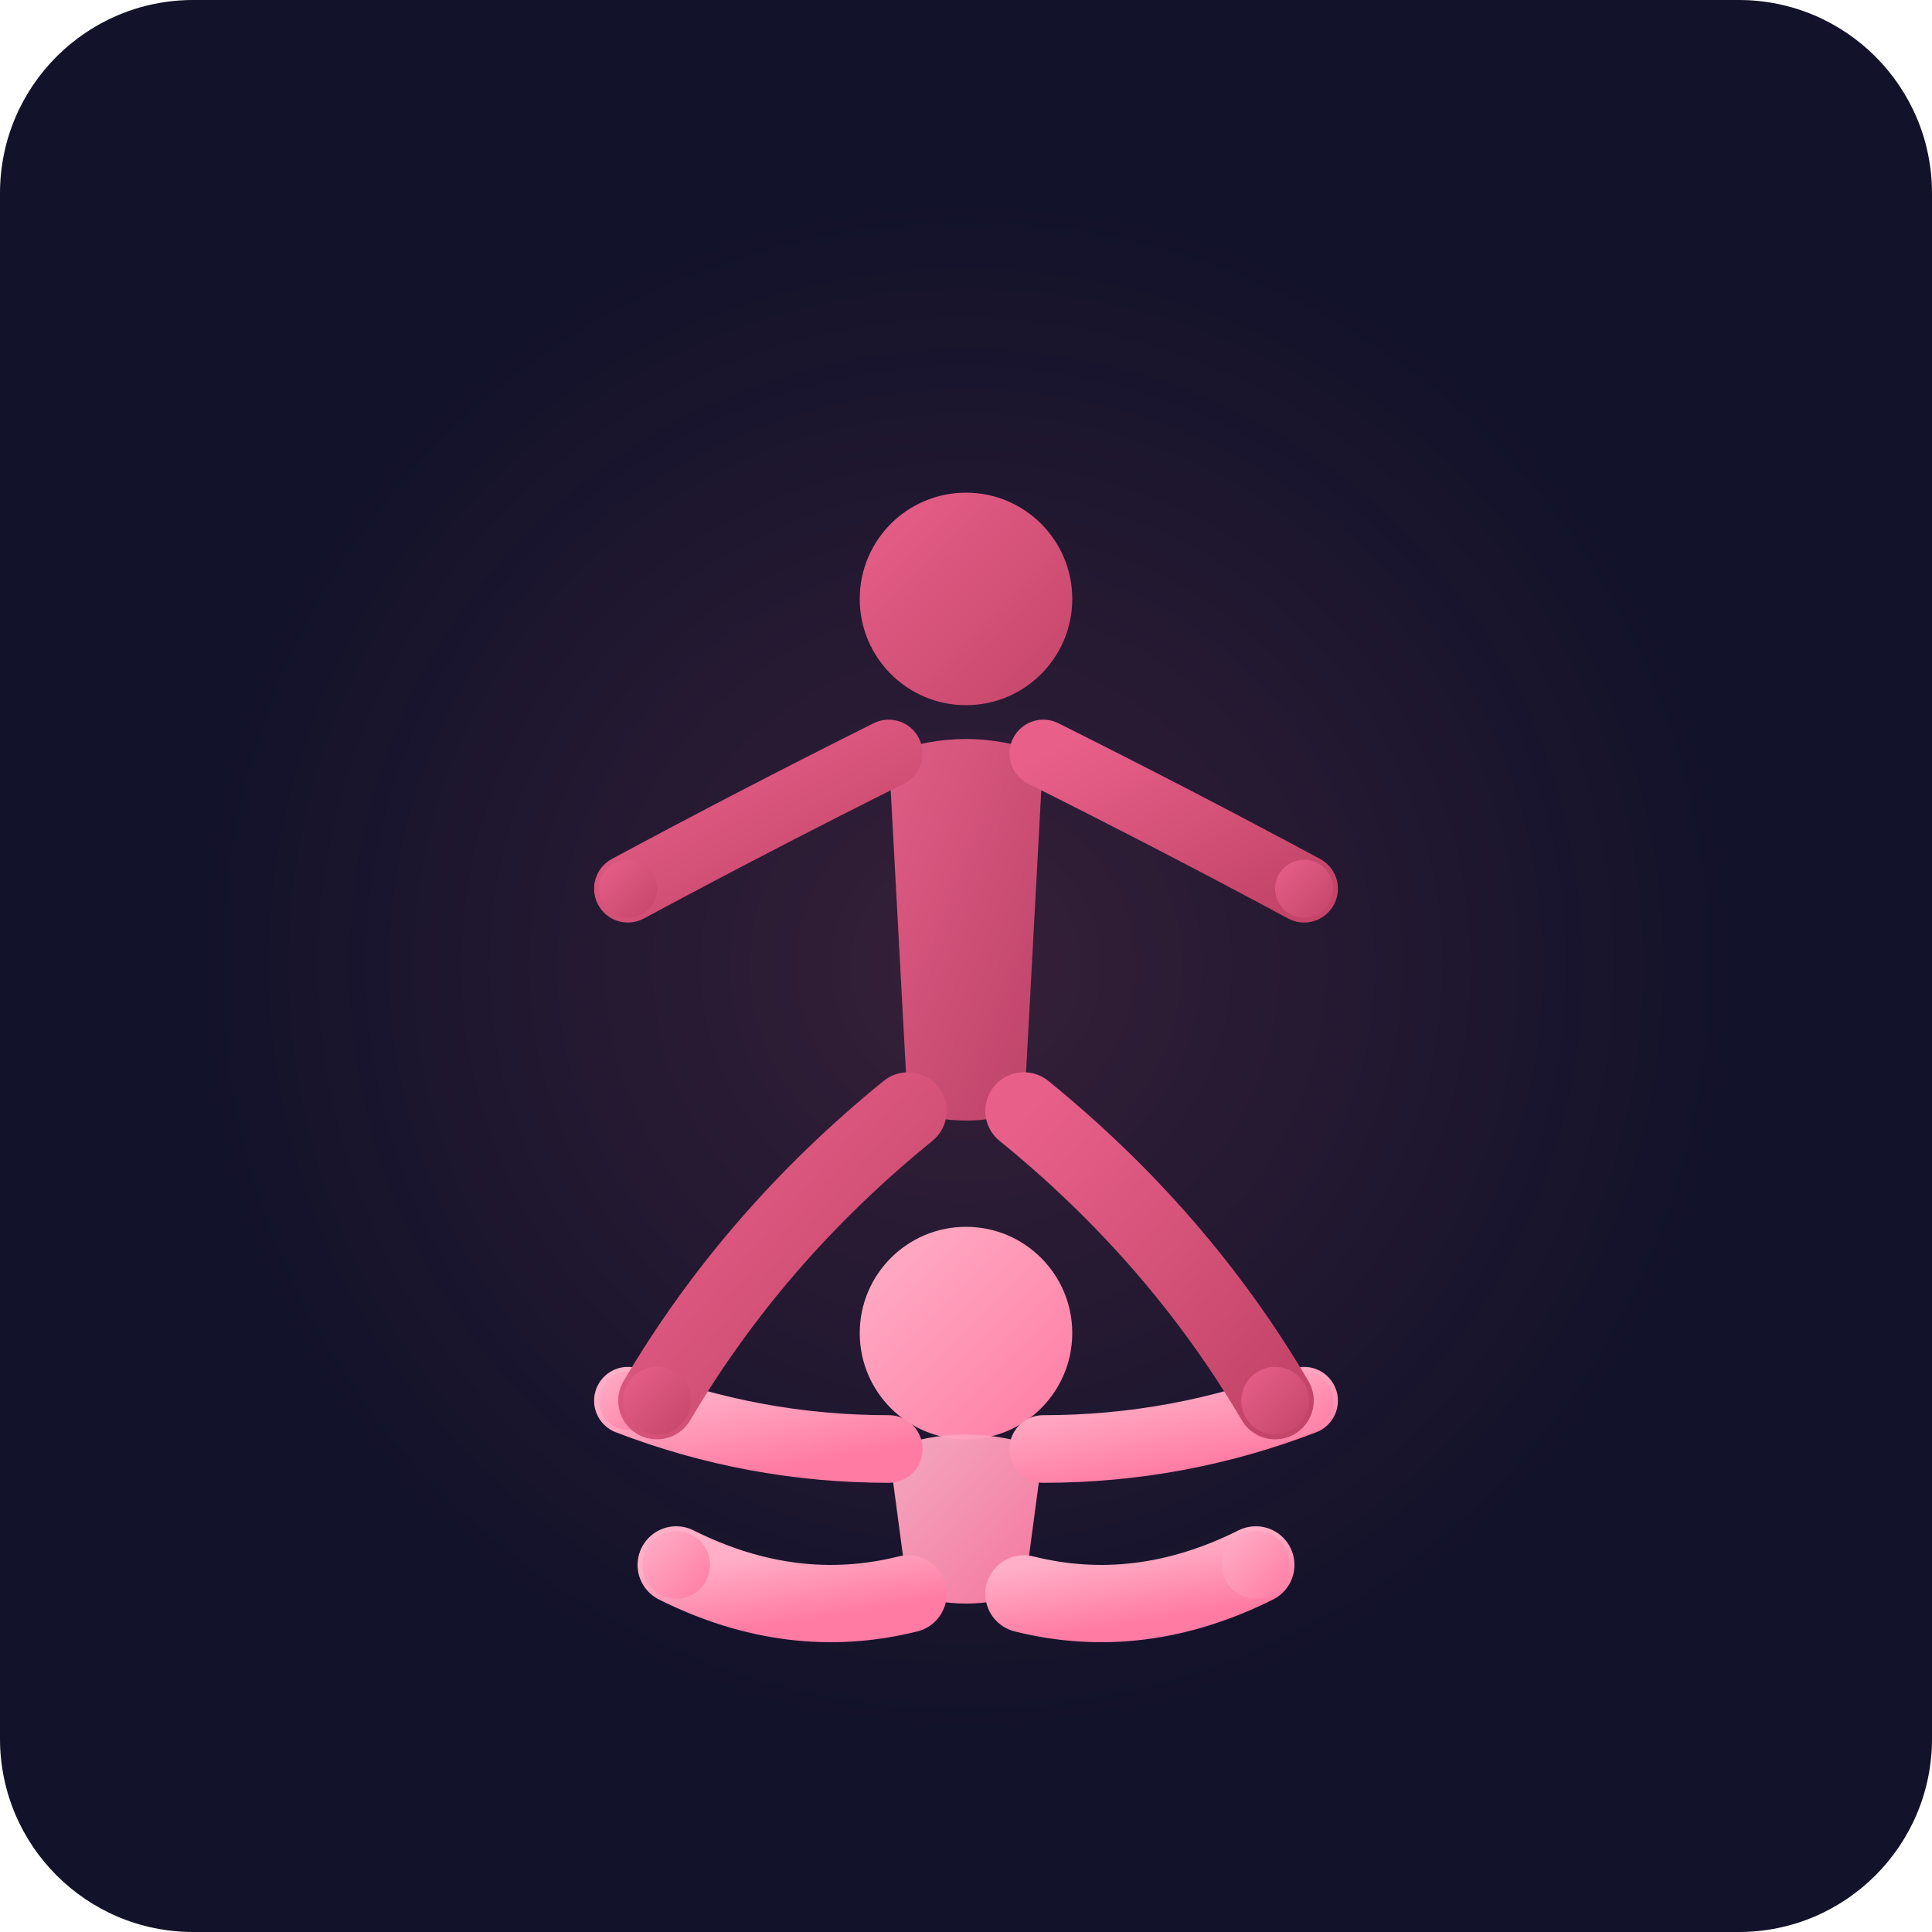
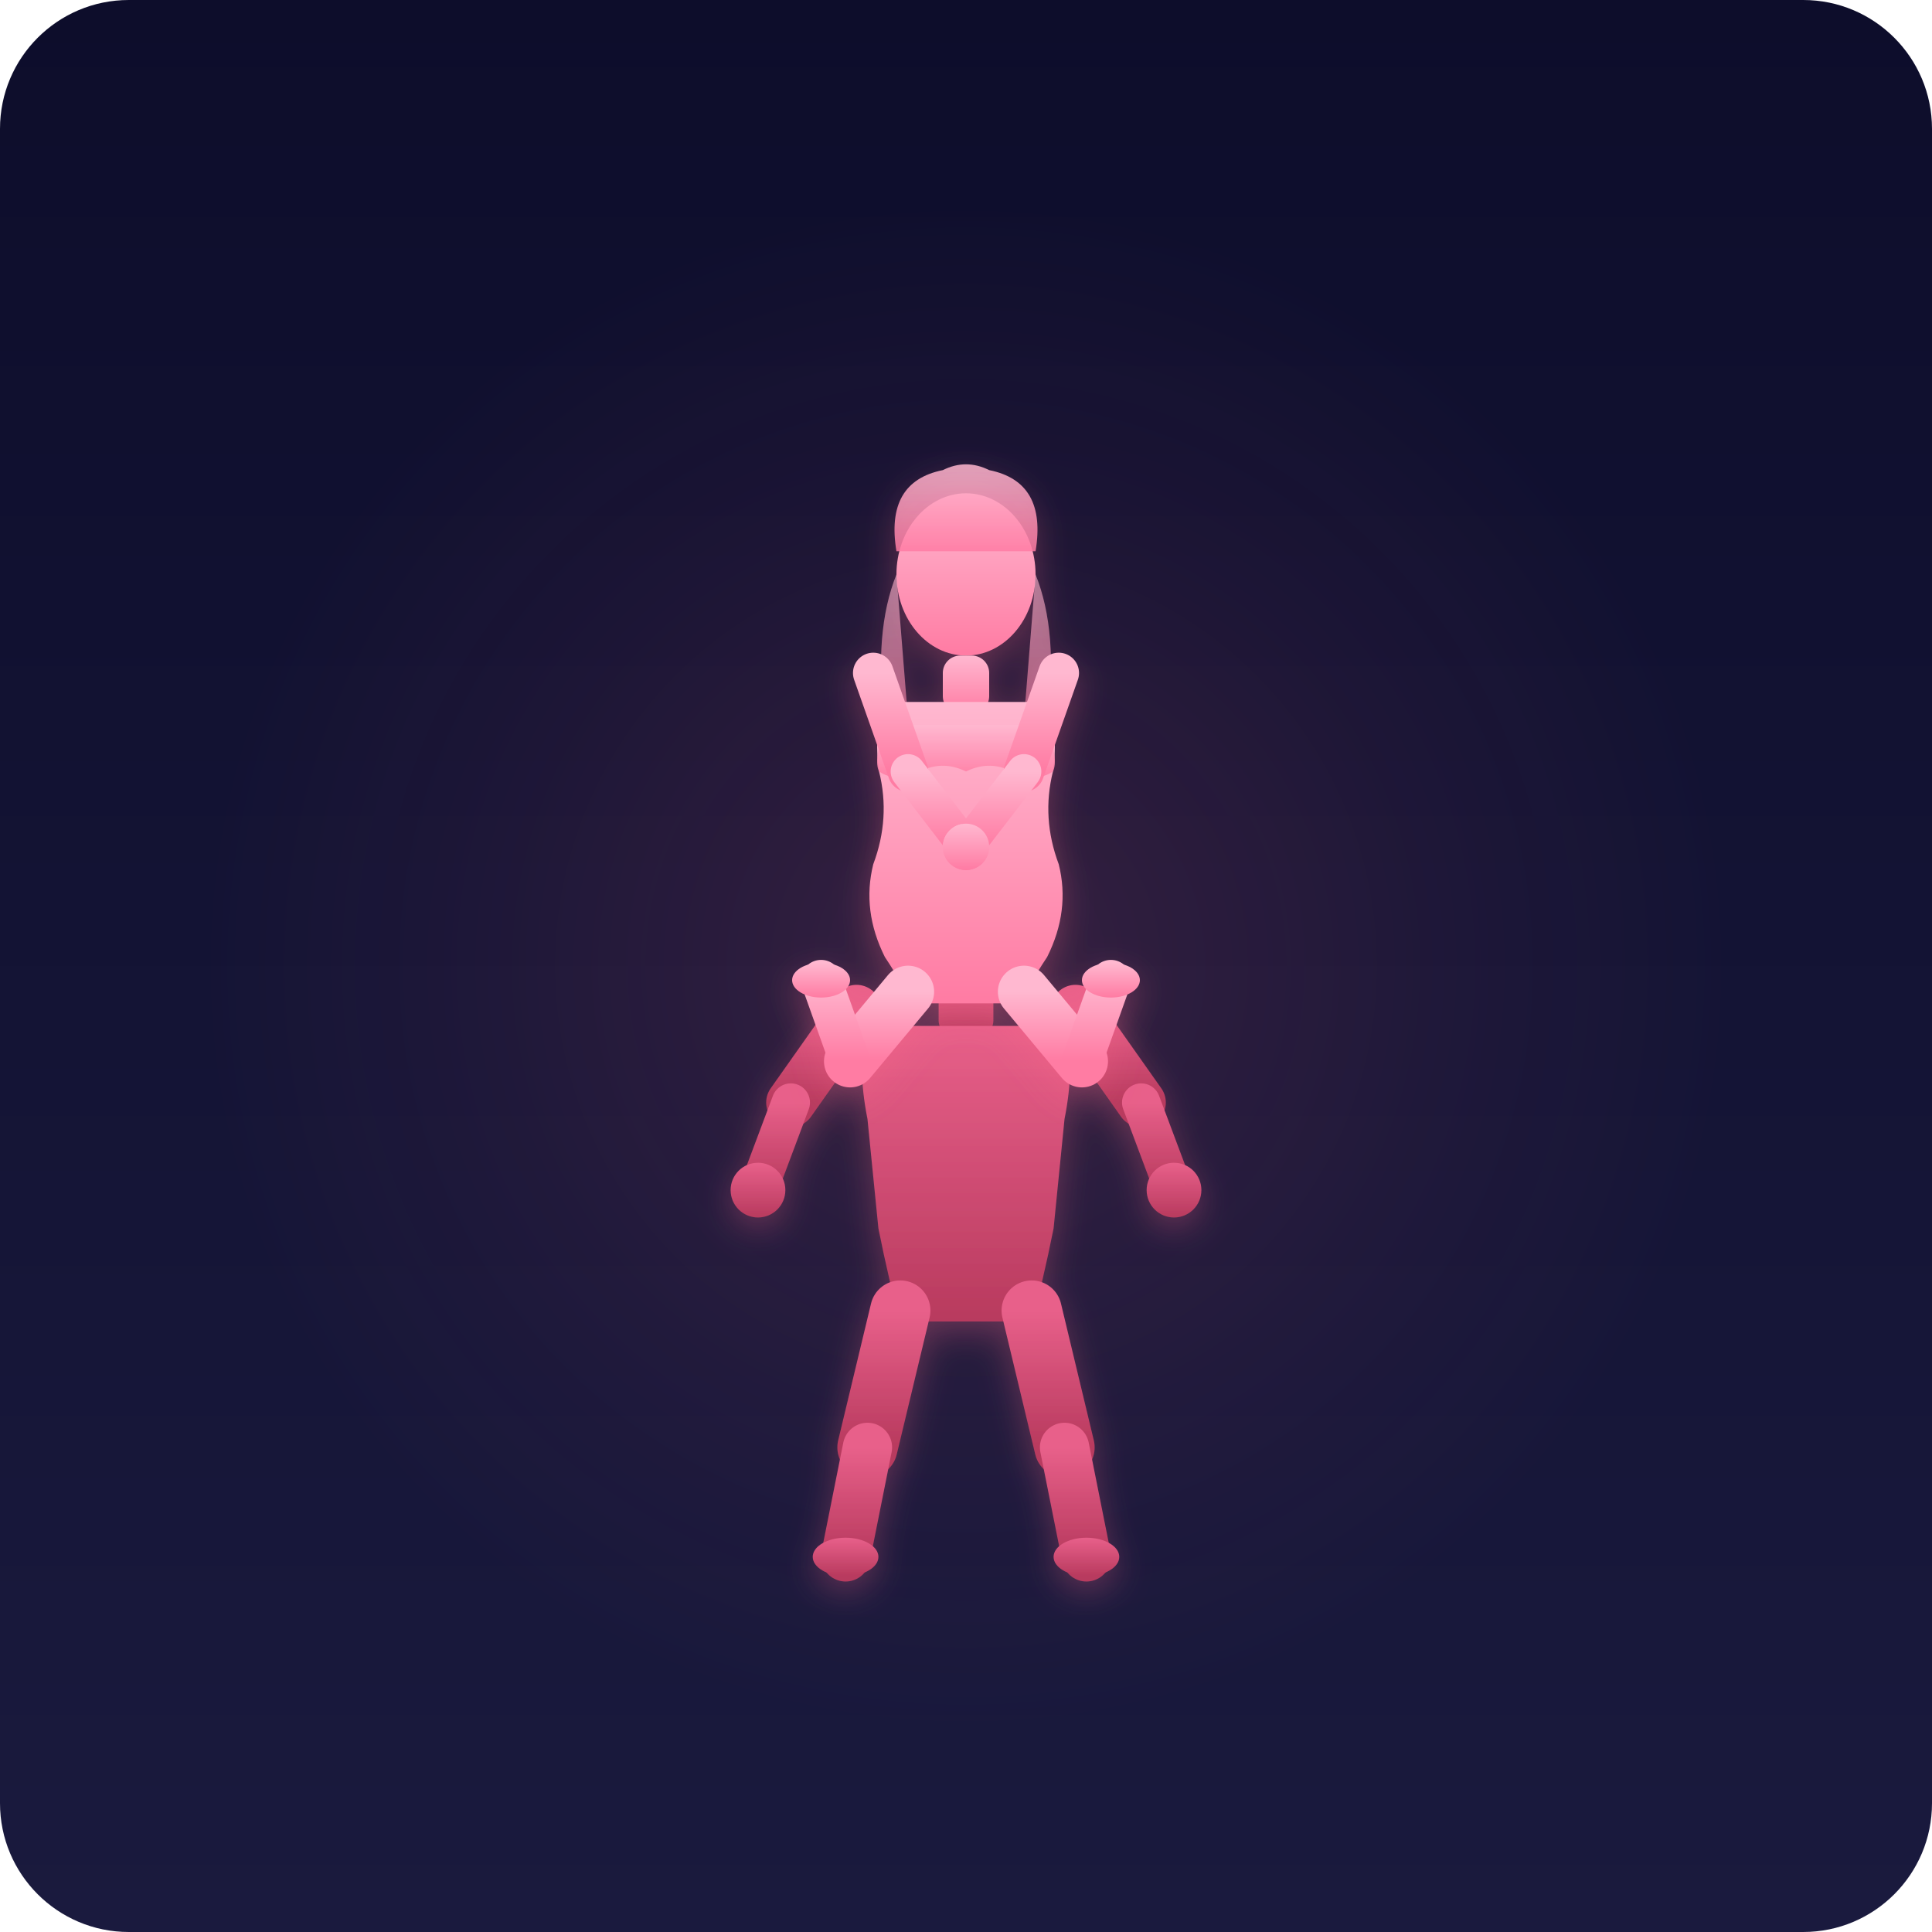
- <svg xmlns="http://www.w3.org/2000/svg" viewBox="0 0 200 200" width="200" height="200">
+ <svg xmlns="http://www.w3.org/2000/svg" viewBox="0 0 300 300" width="300" height="300">
  <defs>
-     <linearGradient id="g1" x1="0%" y1="0%" x2="100%" y2="100%">
-       <stop offset="0%" style="stop-color:#FFB0C8;stop-opacity:1" />
-       <stop offset="100%" style="stop-color:#FF7BA3;stop-opacity:1" />
+     <linearGradient id="bg" x1="0" y1="0" x2="0" y2="1">
+       <stop offset="0%" stop-color="#0d0d2b" />
+       <stop offset="100%" stop-color="#1a1a3e" />
    </linearGradient>
-     <linearGradient id="g2" x1="0%" y1="0%" x2="100%" y2="100%">
-       <stop offset="0%" style="stop-color:#E8608A;stop-opacity:1" />
-       <stop offset="100%" style="stop-color:#C44569;stop-opacity:1" />
+     <linearGradient id="f1" x1="0" y1="0" x2="0" y2="1">
+       <stop offset="0%" stop-color="#FFB8D0" />
+       <stop offset="100%" stop-color="#FF7BA3" />
+     </linearGradient>
+     <linearGradient id="f2" x1="0" y1="0" x2="0" y2="1">
+       <stop offset="0%" stop-color="#E8608A" />
+       <stop offset="100%" stop-color="#B83A5E" />
    </linearGradient>
    <radialGradient id="glow" cx="50%" cy="50%" r="50%">
-       <stop offset="0%" style="stop-color:#FF6B8A;stop-opacity:0.15" />
-       <stop offset="100%" style="stop-color:#FF6B8A;stop-opacity:0" />
+       <stop offset="0%" stop-color="#FF6B8A" stop-opacity="0.15" />
+       <stop offset="60%" stop-color="#FF6B8A" stop-opacity="0.05" />
+       <stop offset="100%" stop-color="#FF6B8A" stop-opacity="0" />
    </radialGradient>
+     <filter id="shadow" x="-20%" y="-20%" width="140%" height="140%">
+       <feDropShadow dx="0" dy="2" stdDeviation="3" flood-color="#FF6B8A" flood-opacity="0.3" />
+     </filter>
  </defs>
-   <rect width="200" height="200" fill="#12122a" rx="20" />
-   <circle cx="100" cy="100" r="80" fill="url(#glow)" />
-   <circle cx="100" cy="138" r="11" fill="url(#g1)" />
-   <line x1="100" y1="147" x2="100.0" y2="147.0" stroke="url(#g1)" stroke-width="6" stroke-linecap="round" />
-   <path d="M92,150 Q100.0,147 108,150               L106,165 Q100.0,167 94,165 Z" fill="url(#g1)" opacity="0.95" />
-   <path d="M92,150 Q78,150 65,145" fill="none" stroke="url(#g1)" stroke-width="7" stroke-linecap="round" />
-   <circle cx="65" cy="145" r="3.0" fill="url(#g1)" />
-   <path d="M108,150 Q122,150 135,145" fill="none" stroke="url(#g1)" stroke-width="7" stroke-linecap="round" />
-   <circle cx="135" cy="145" r="3.0" fill="url(#g1)" />
-   <path d="M94,165 Q82,168 70,162" fill="none" stroke="url(#g1)" stroke-width="8" stroke-linecap="round" />
-   <circle cx="70" cy="162" r="3.5" fill="url(#g1)" />
-   <path d="M106,165 Q118,168 130,162" fill="none" stroke="url(#g1)" stroke-width="8" stroke-linecap="round" />
-   <circle cx="130" cy="162" r="3.5" fill="url(#g1)" />
-   <circle cx="100" cy="62" r="11" fill="url(#g2)" />
-   <line x1="100" y1="71" x2="100.0" y2="75.0" stroke="url(#g2)" stroke-width="6" stroke-linecap="round" />
-   <path d="M92,78 Q100.0,75 108,78               L106,115 Q100.0,117 94,115 Z" fill="url(#g2)" opacity="0.95" />
-   <path d="M92,78 Q78,85 65,92" fill="none" stroke="url(#g2)" stroke-width="7" stroke-linecap="round" />
-   <circle cx="65" cy="92" r="3.0" fill="url(#g2)" />
-   <path d="M108,78 Q122,85 135,92" fill="none" stroke="url(#g2)" stroke-width="7" stroke-linecap="round" />
-   <circle cx="135" cy="92" r="3.0" fill="url(#g2)" />
-   <path d="M94,115 Q78,128 68,145" fill="none" stroke="url(#g2)" stroke-width="8" stroke-linecap="round" />
-   <circle cx="68" cy="145" r="3.5" fill="url(#g2)" />
-   <path d="M106,115 Q122,128 132,145" fill="none" stroke="url(#g2)" stroke-width="8" stroke-linecap="round" />
-   <circle cx="132" cy="145" r="3.5" fill="url(#g2)" />
+   <rect width="300" height="300" fill="url(#bg)" rx="20" />
+   <circle cx="150" cy="150" r="120" fill="url(#glow)" />
+   <g transform="translate(150,195) rotate(0) scale(0.85)" filter="url(#shadow)">
+     <ellipse cx="0" cy="-66" rx="13" ry="14" fill="url(#f2)" />
+     <path d="M-13,-70 Q-15,-82 -4,-85 Q0,-87 4,-85 Q15,-82 13,-70" fill="url(#f2)" opacity="0.85" />
+     <rect x="-5" y="-52" width="10" height="12" rx="3" fill="url(#f2)" />
+     <path d="M-18,-42 Q-20,-35 -18,-25 Q-17,-15 -16,-5 Q-14,5 -12,12 L12,12 Q14,5 16,-5 Q17,-15 18,-25 Q20,-35 18,-42 Z" fill="url(#f2)" />
+     <path d="M-18,-42 Q-22,-44 -22,-40 Q-22,-38 -18,-38" fill="url(#f2)" opacity="0.8" />
+     <path d="M18,-42 Q22,-44 22,-40 Q22,-38 18,-38" fill="url(#f2)" opacity="0.8" />
+     <line x1="-20" y1="-45" x2="-32" y2="-28" stroke="url(#f2)" stroke-width="9" stroke-linecap="round" />
+     <line x1="-32" y1="-28" x2="-38" y2="-12" stroke="url(#f2)" stroke-width="7" stroke-linecap="round" />
+     <circle cx="-38" cy="-12" r="5" fill="url(#f2)" />
+     <line x1="20" y1="-45" x2="32" y2="-28" stroke="url(#f2)" stroke-width="9" stroke-linecap="round" />
+     <line x1="32" y1="-28" x2="38" y2="-12" stroke="url(#f2)" stroke-width="7" stroke-linecap="round" />
+     <circle cx="38" cy="-12" r="5" fill="url(#f2)" />
+     <line x1="-12" y1="10" x2="-18" y2="35" stroke="url(#f2)" stroke-width="11" stroke-linecap="round" />
+     <line x1="-18" y1="35" x2="-22" y2="55" stroke="url(#f2)" stroke-width="9" stroke-linecap="round" />
+     <ellipse cx="-22" cy="55" rx="6" ry="3.5" fill="url(#f2)" />
+     <line x1="12" y1="10" x2="18" y2="35" stroke="url(#f2)" stroke-width="11" stroke-linecap="round" />
+     <line x1="18" y1="35" x2="22" y2="55" stroke="url(#f2)" stroke-width="9" stroke-linecap="round" />
+     <ellipse cx="22" cy="55" rx="6" ry="3.5" fill="url(#f2)" />
+   </g>
+   <g transform="translate(150,145) rotate(0) scale(0.9)" filter="url(#shadow)">
+     <ellipse cx="0" cy="-62" rx="12" ry="14" fill="url(#f1)" />
+     <path d="M-12,-66 Q-14,-78 -4,-80 Q0,-82 4,-80 Q14,-78 12,-66" fill="url(#f1)" opacity="0.85" />
+     <path d="M-12,-62 Q-16,-52 -14,-37 Q-12,-32 -10,-37" fill="url(#f1)" opacity="0.6" />
+     <path d="M12,-62 Q16,-52 14,-37 Q12,-32 10,-37" fill="url(#f1)" opacity="0.6" />
+     <rect x="-4" y="-48" width="8" height="10" rx="3" fill="url(#f1)" />
+     <path d="M-14,-40 Q-16,-35 -15,-28 Q-13,-20 -16,-12 Q-18,-4 -14,4 Q-10,10 -10,12 L10,12 Q10,10 14,4 Q18,-4 16,-12 Q13,-20 15,-28 Q16,-35 14,-40 Z" fill="url(#f1)" />
+     <path d="M-14,-36 Q-16,-30 -15,-28 Q-12,-26 -8,-28 Q-4,-30 0,-28 Q4,-30 8,-28 Q12,-26 15,-28 Q16,-30 14,-36" fill="url(#f1)" opacity="0.9" />
+     <line x1="-16" y1="-45" x2="-10" y2="-28" stroke="url(#f1)" stroke-width="7" stroke-linecap="round" />
+     <line x1="-10" y1="-28" x2="0" y2="-15" stroke="url(#f1)" stroke-width="6" stroke-linecap="round" />
+     <circle cx="0" cy="-15" r="4" fill="url(#f1)" />
+     <line x1="16" y1="-45" x2="10" y2="-28" stroke="url(#f1)" stroke-width="7" stroke-linecap="round" />
+     <line x1="10" y1="-28" x2="0" y2="-15" stroke="url(#f1)" stroke-width="6" stroke-linecap="round" />
+     <circle cx="0" cy="-15" r="4" fill="url(#f1)" />
+     <line x1="-10" y1="10" x2="-20" y2="22" stroke="url(#f1)" stroke-width="9" stroke-linecap="round" />
+     <line x1="-20" y1="22" x2="-25" y2="8" stroke="url(#f1)" stroke-width="7" stroke-linecap="round" />
+     <ellipse cx="-25" cy="8" rx="5" ry="3" fill="url(#f1)" />
+     <line x1="10" y1="10" x2="20" y2="22" stroke="url(#f1)" stroke-width="9" stroke-linecap="round" />
+     <line x1="20" y1="22" x2="25" y2="8" stroke="url(#f1)" stroke-width="7" stroke-linecap="round" />
+     <ellipse cx="25" cy="8" rx="5" ry="3" fill="url(#f1)" />
+   </g>
</svg>
